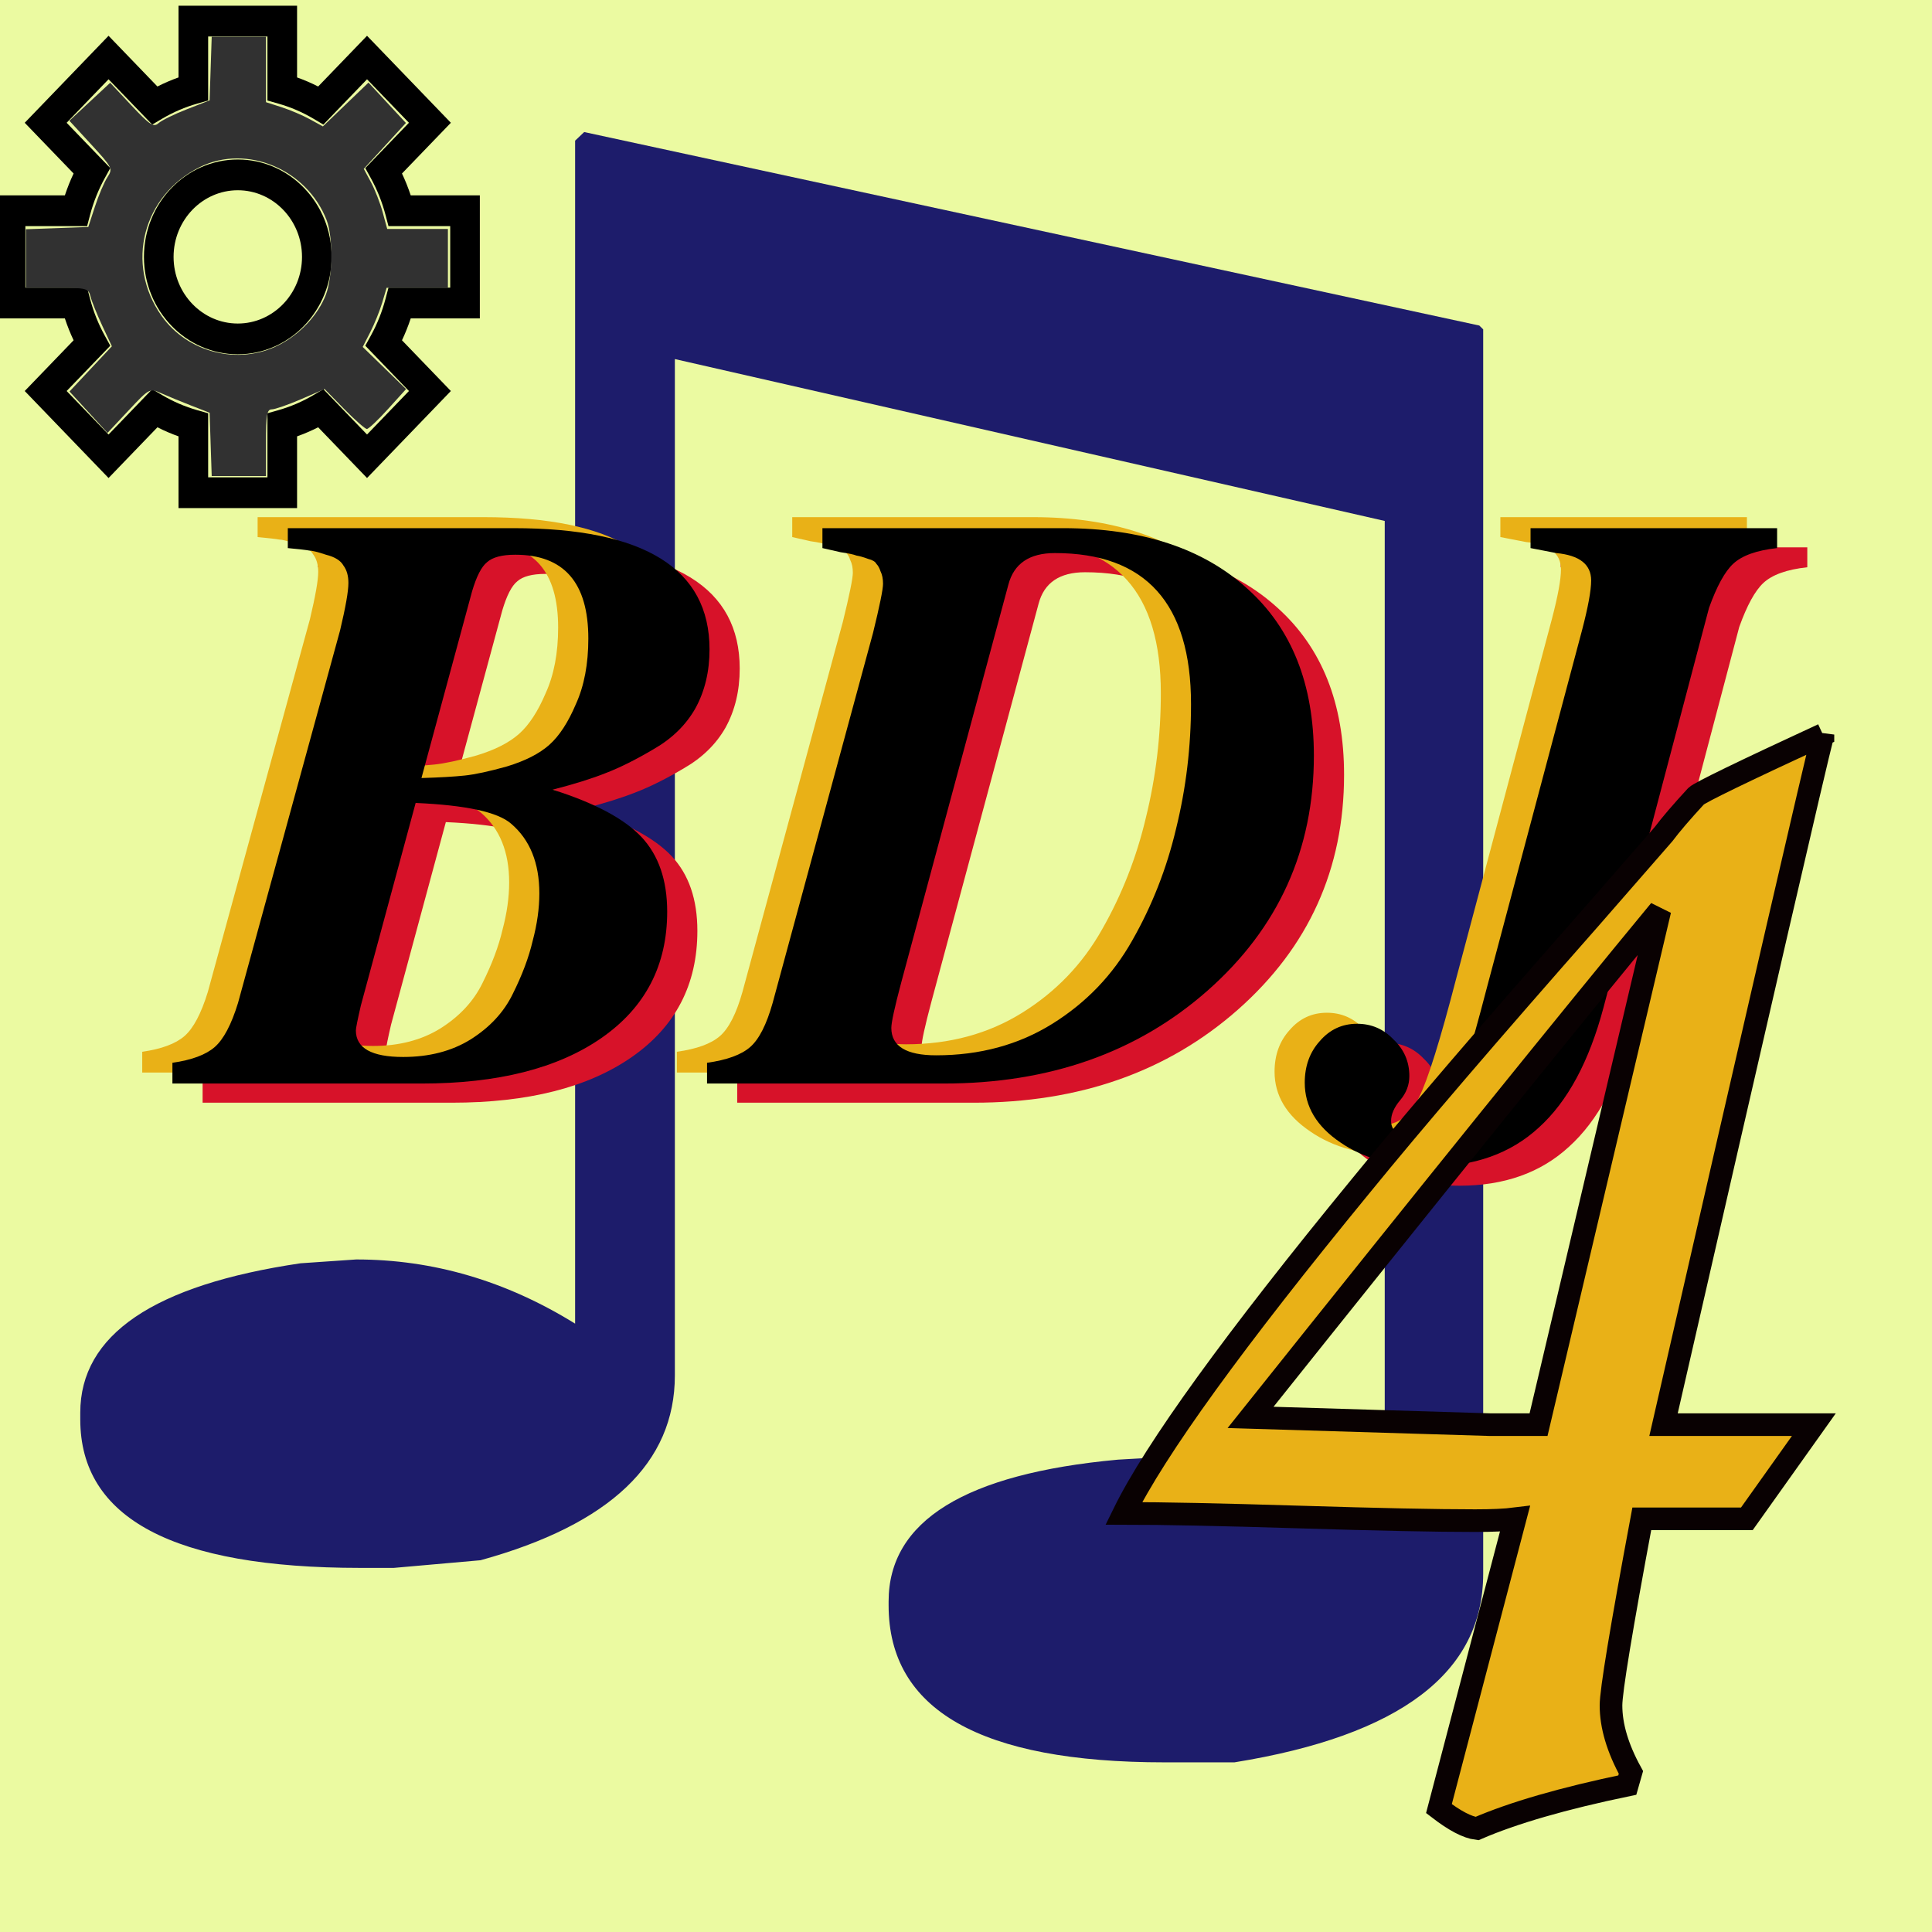
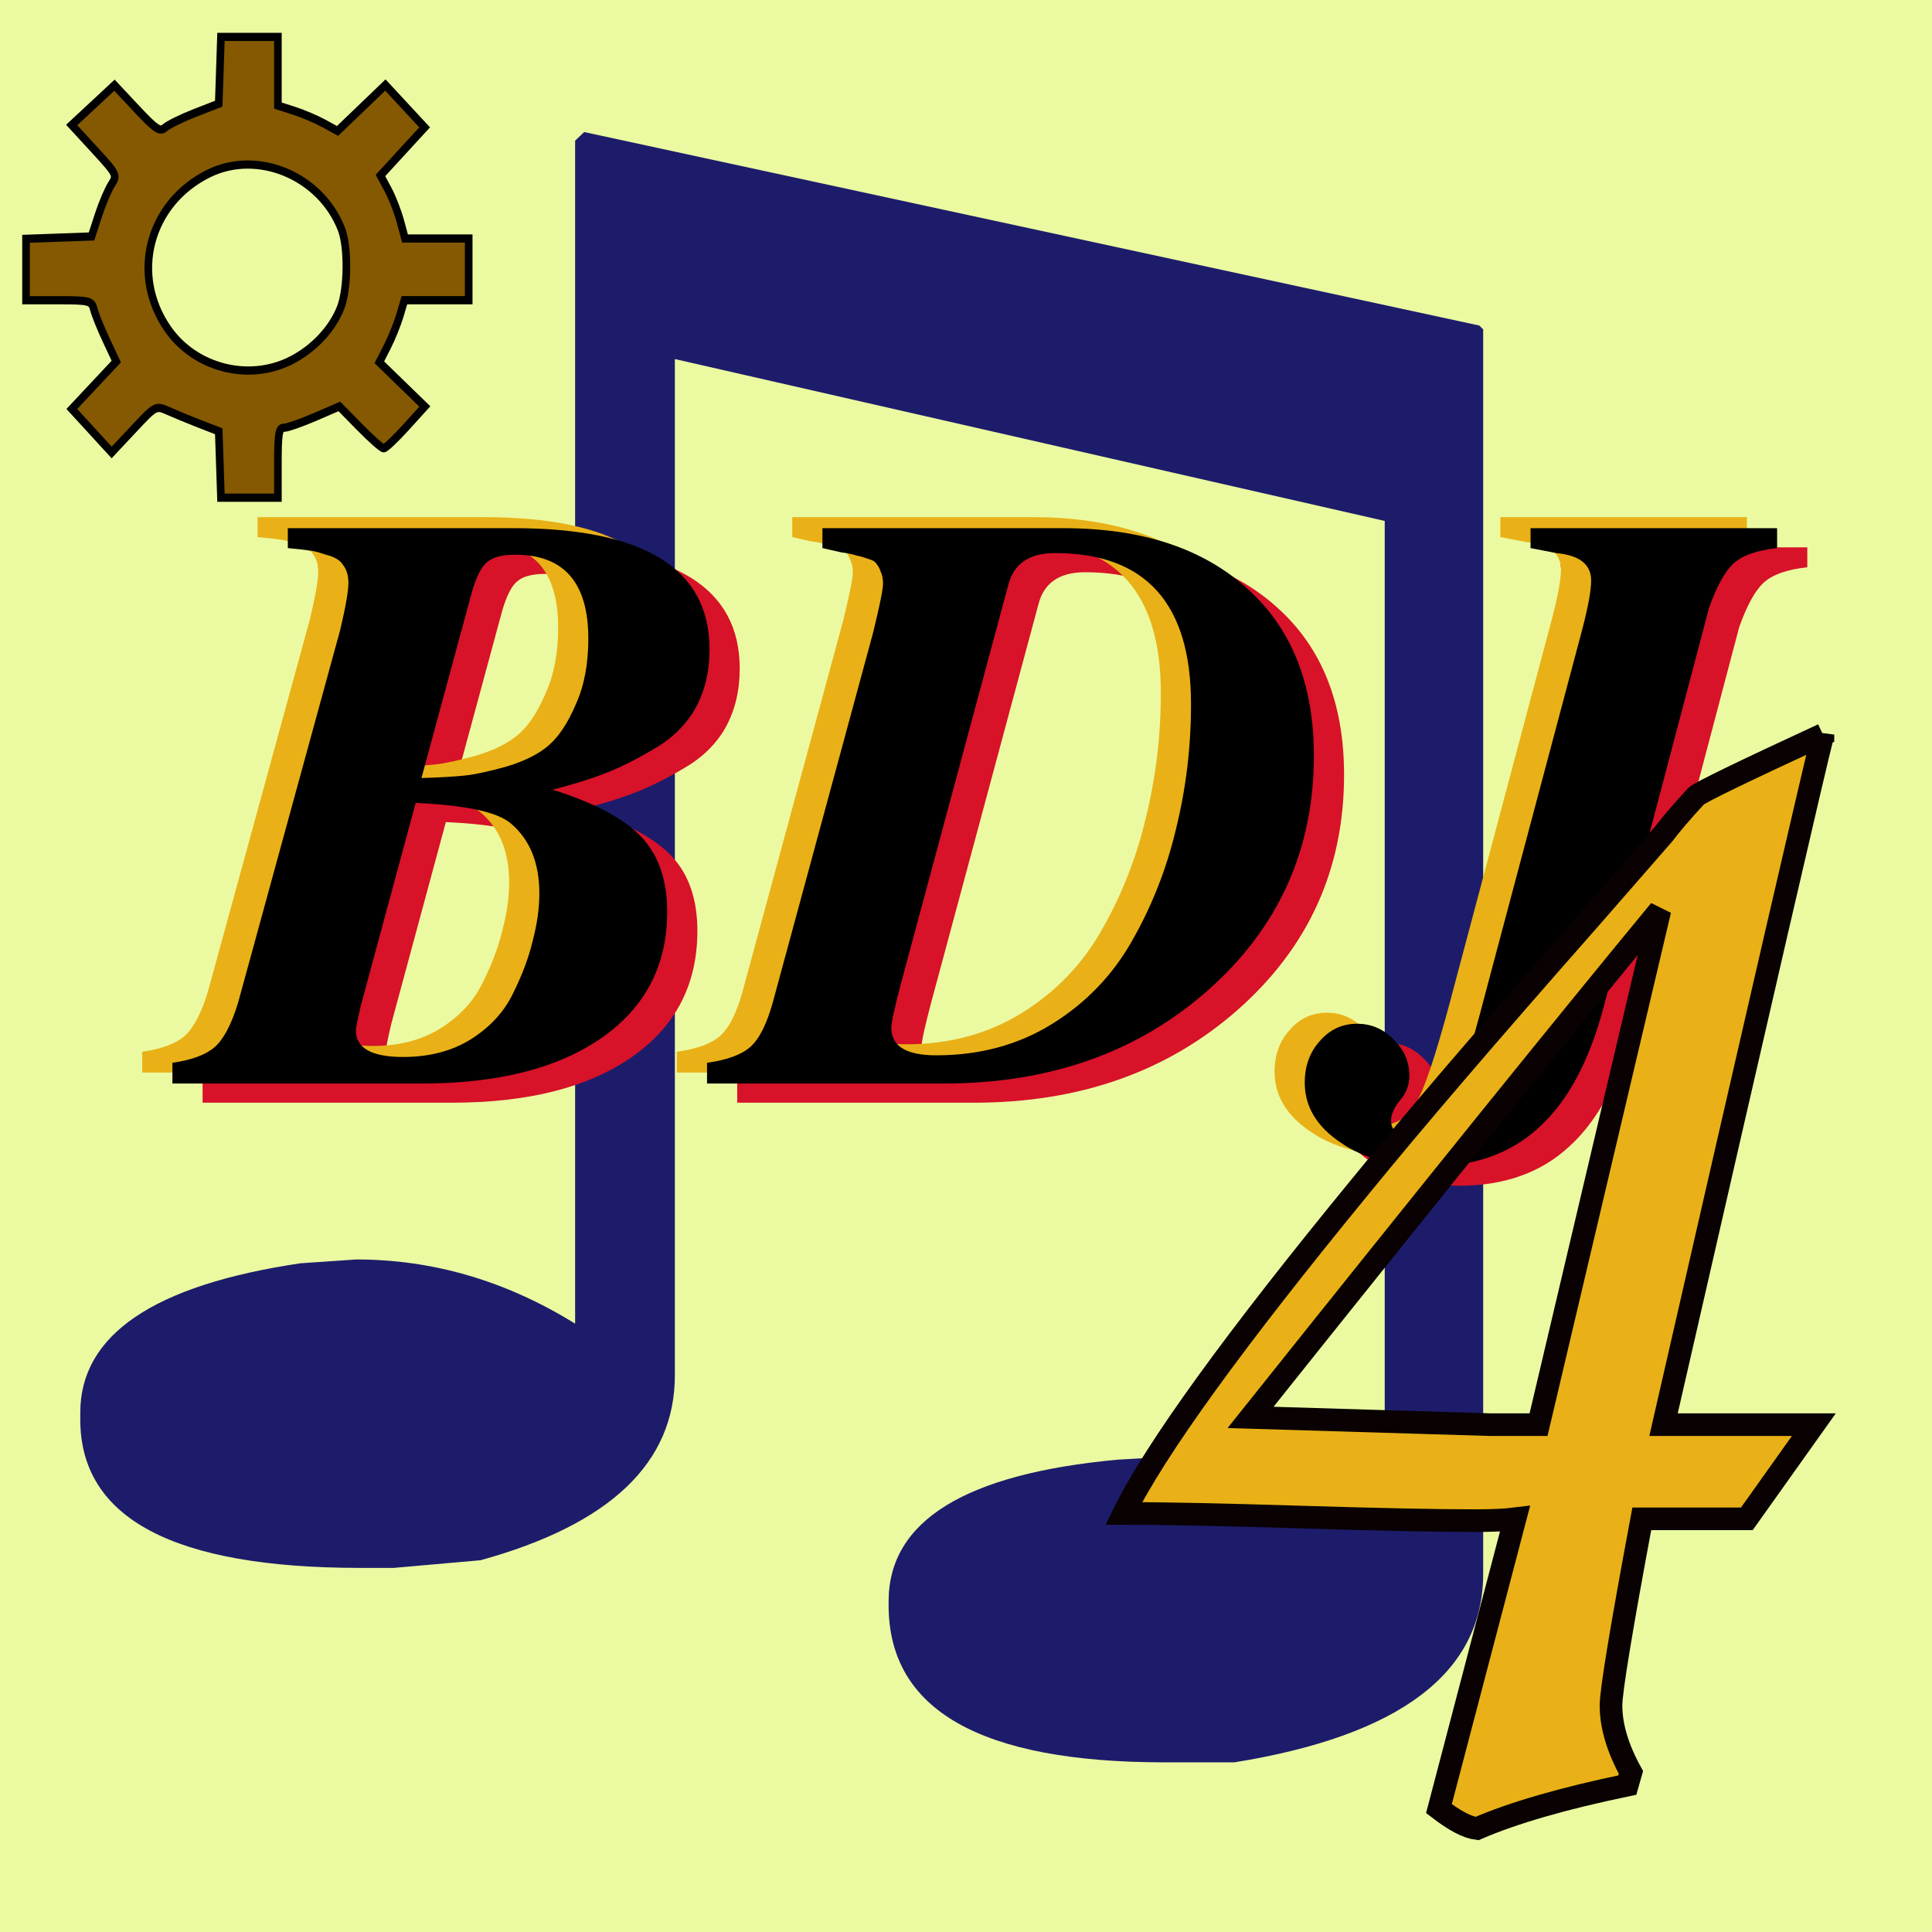
<svg xmlns="http://www.w3.org/2000/svg" width="256" height="256" id="svg4756" version="1.1" viewBox="0 0 256 256">
  <defs id="defs4758" />
  <g id="layer5" style="display:inline" transform="translate(-8.53334,-8.53334)">
    <rect style="opacity:1;fill:#e7f98b;fill-opacity:0.81;stroke:none;stroke-width:0;stroke-miterlimit:4;stroke-dasharray:none;stroke-opacity:1" id="rect4218" width="256" height="256" x="8.533" y="8.533" />
  </g>
  <g id="layer1" transform="translate(-8.53334,183.4667)" style="display:inline">
    <g aria-label="♫" transform="scale(1.162914,0.859909)" id="text4173" style="font-size:9.453px;line-height:0%;font-family:'Droid Serif';-inkscape-font-specification:'Droid Serif';letter-spacing:0px;word-spacing:0px;fill:#1d1c6b;stroke-width:0.788px">
-       <path d="m 73.901,-193.008 101.992,29.815 0.443,0.59 V 29.13 q 0,22.878 -28.339,29.077 h -7.97 q -31.439,0 -31.439,-24.206 v -0.59 q 0,-18.598 26.125,-21.845 l 5.756,-0.443 q 12.694,0 24.649,8.561 V -133.082 L 84.233,-158.027 V -1.423 q 0,20.221 -22.14,28.487 l -9.889,1.181 h -3.838 q -31.882,0 -31.882,-22.878 V 4.333 q 0,-18.007 25.092,-23.026 l 6.347,-0.59 q 13.136,0 24.944,9.889 V -191.68 Z" style="font-size:302.285px;line-height:125%" id="path987" />
+       <path d="m 73.901,-193.008 101.992,29.815 0.443,0.59 V 29.13 q 0,22.878 -28.339,29.077 h -7.97 q -31.439,0 -31.439,-24.206 v -0.59 q 0,-18.598 26.125,-21.845 l 5.756,-0.443 q 12.694,0 24.649,8.561 V -133.082 L 84.233,-158.027 V -1.423 q 0,20.221 -22.14,28.487 l -9.889,1.181 h -3.838 q -31.882,0 -31.882,-22.878 V 4.333 q 0,-18.007 25.092,-23.026 l 6.347,-0.59 q 13.136,0 24.944,9.889 V -191.68 Z" style="font-size:302.285px;line-height:125%" id="path1098" />
    </g>
  </g>
  <g id="layer4" style="display:inline" transform="translate(-8.53334,-8.53334)">
    <g id="g39" transform="translate(9.734391,-6.647381)">
      <g aria-label="BDJ" id="text4150" style="line-height:0%;letter-spacing:0px;word-spacing:0px;display:inline;fill:#d71229;stroke-width:1px">
-         <path d="m 48.965,94.965 q 0,-1.43 -0.66,-2.31 -0.55,-0.99 -2.31,-1.43 -1.65,-0.55 -2.2,-0.55 -0.55,-0.11 -2.86,-0.33 v -2.64 h 29.92 q 25.96,0 25.96,16.06 0,4.4 -1.87,7.81 -1.87,3.3 -5.5,5.39 -3.52,2.09 -6.38,3.19 -2.75,1.1 -7.04,2.2 8.36,2.64 11.77,6.27 3.41,3.63 3.41,9.9 0,10.67 -8.69,16.72 -8.69,6.05 -23.87,6.05 h -33 v -2.75 q 3.85,-0.55 5.61,-2.09 1.76,-1.54 3.08,-5.83 l 13.53,-49.39 q 1.1,-4.62 1.1,-6.27 z m 7.26,62.81 q 5.17,0 8.91,-2.31 3.85,-2.42 5.61,-6.05 1.87,-3.74 2.64,-7.04 0.88,-3.3 0.88,-6.27 0,-6.05 -3.74,-9.24 -2.64,-2.31 -12.65,-2.75 l -7.26,26.84 q -0.66,2.86 -0.66,3.3 0,3.52 6.27,3.52 z m 2.42,-36.96 q 3.63,-0.11 5.72,-0.33 2.09,-0.22 5.61,-1.21 3.63,-1.1 5.61,-2.86 1.98,-1.76 3.52,-5.39 1.65,-3.63 1.65,-8.69 0,-11.11 -9.68,-11.11 -2.64,0 -3.74,0.99 -1.1,0.88 -1.98,3.85 z" style="font-style:italic;font-weight:bold;font-size:110px;line-height:1.25;font-family:Kinnari;-inkscape-font-specification:'Kinnari Bold Italic'" id="path962" />
-         <path d="m 119.805,95.075 q 0,-0.99 -0.33,-1.65 -0.22,-0.66 -0.55,-0.99 -0.22,-0.44 -1.1,-0.66 -0.88,-0.33 -1.54,-0.44 -0.55,-0.22 -2.09,-0.44 -1.43,-0.33 -2.42,-0.55 v -2.64 h 31.9 q 15.62,0 24.42,8.03 8.8,7.92 8.8,22.11 0,18.7 -14.08,31.13 -13.97,12.32 -34.98,12.32 H 96.485 v -2.75 q 3.96,-0.55 5.72,-2.09 1.76,-1.54 2.97,-5.83 l 13.31,-49.06 q 1.32,-5.39 1.32,-6.49 z m 16.61,0.11 -14.19,52.69 q -1.32,4.95 -1.32,6.05 0,3.63 5.94,3.63 8.69,0 15.4,-4.18 6.71,-4.18 10.56,-11 3.96,-6.93 5.83,-14.85 1.98,-8.03 1.98,-16.5 0,-20.02 -18.04,-20.02 -5.06,0 -6.16,4.18 z" style="font-style:italic;font-weight:bold;font-size:110px;line-height:1.25;font-family:Kinnari;-inkscape-font-specification:'Kinnari Bold Italic'" id="path964" />
-         <path d="m 189.545,160.305 q 0,1.76 -1.21,3.19 -1.21,1.43 -1.21,2.75 0,1.98 2.86,1.98 3.08,0 4.84,-3.63 1.76,-3.52 4.95,-15.84 l 12.65,-47.52 q 1.21,-4.62 1.21,-6.6 0,-3.19 -4.62,-3.63 l -3.41,-0.66 v -2.64 h 32.67 v 2.64 q -4.07,0.44 -5.83,2.09 -1.65,1.54 -3.19,5.83 l -13.97,52.91 q -2.86,10.78 -8.58,15.95 -5.61,5.17 -14.52,5.17 -7.15,0 -11.77,-3.19 -4.73,-3.19 -4.73,-7.92 0,-3.3 1.98,-5.5 1.98,-2.31 4.95,-2.31 2.86,0 4.84,2.09 2.09,1.98 2.09,4.84 z" style="font-style:italic;font-weight:bold;font-size:110px;line-height:1.25;font-family:Kinnari;-inkscape-font-specification:'Kinnari Bold Italic'" id="path966" />
+         <path d="m 48.965,94.965 q 0,-1.43 -0.66,-2.31 -0.55,-0.99 -2.31,-1.43 -1.65,-0.55 -2.2,-0.55 -0.55,-0.11 -2.86,-0.33 v -2.64 h 29.92 q 25.96,0 25.96,16.06 0,4.4 -1.87,7.81 -1.87,3.3 -5.5,5.39 -3.52,2.09 -6.38,3.19 -2.75,1.1 -7.04,2.2 8.36,2.64 11.77,6.27 3.41,3.63 3.41,9.9 0,10.67 -8.69,16.72 -8.69,6.05 -23.87,6.05 h -33 v -2.75 q 3.85,-0.55 5.61,-2.09 1.76,-1.54 3.08,-5.83 l 13.53,-49.39 q 1.1,-4.62 1.1,-6.27 z m 7.26,62.81 q 5.17,0 8.91,-2.31 3.85,-2.42 5.61,-6.05 1.87,-3.74 2.64,-7.04 0.88,-3.3 0.88,-6.27 0,-6.05 -3.74,-9.24 -2.64,-2.31 -12.65,-2.75 l -7.26,26.84 q -0.66,2.86 -0.66,3.3 0,3.52 6.27,3.52 z m 2.42,-36.96 q 3.63,-0.11 5.72,-0.33 2.09,-0.22 5.61,-1.21 3.63,-1.1 5.61,-2.86 1.98,-1.76 3.52,-5.39 1.65,-3.63 1.65,-8.69 0,-11.11 -9.68,-11.11 -2.64,0 -3.74,0.99 -1.1,0.88 -1.98,3.85 z" style="font-style:italic;font-weight:bold;font-size:110px;line-height:1.25;font-family:Kinnari;-inkscape-font-specification:'Kinnari Bold Italic'" id="path1073" />
+         <path d="m 119.805,95.075 q 0,-0.99 -0.33,-1.65 -0.22,-0.66 -0.55,-0.99 -0.22,-0.44 -1.1,-0.66 -0.88,-0.33 -1.54,-0.44 -0.55,-0.22 -2.09,-0.44 -1.43,-0.33 -2.42,-0.55 v -2.64 h 31.9 q 15.62,0 24.42,8.03 8.8,7.92 8.8,22.11 0,18.7 -14.08,31.13 -13.97,12.32 -34.98,12.32 H 96.485 v -2.75 q 3.96,-0.55 5.72,-2.09 1.76,-1.54 2.97,-5.83 l 13.31,-49.06 q 1.32,-5.39 1.32,-6.49 z m 16.61,0.11 -14.19,52.69 q -1.32,4.95 -1.32,6.05 0,3.63 5.94,3.63 8.69,0 15.4,-4.18 6.71,-4.18 10.56,-11 3.96,-6.93 5.83,-14.85 1.98,-8.03 1.98,-16.5 0,-20.02 -18.04,-20.02 -5.06,0 -6.16,4.18 z" style="font-style:italic;font-weight:bold;font-size:110px;line-height:1.25;font-family:Kinnari;-inkscape-font-specification:'Kinnari Bold Italic'" id="path1075" />
+         <path d="m 189.545,160.305 q 0,1.76 -1.21,3.19 -1.21,1.43 -1.21,2.75 0,1.98 2.86,1.98 3.08,0 4.84,-3.63 1.76,-3.52 4.95,-15.84 l 12.65,-47.52 q 1.21,-4.62 1.21,-6.6 0,-3.19 -4.62,-3.63 l -3.41,-0.66 v -2.64 h 32.67 v 2.64 q -4.07,0.44 -5.83,2.09 -1.65,1.54 -3.19,5.83 l -13.97,52.91 q -2.86,10.78 -8.58,15.95 -5.61,5.17 -14.52,5.17 -7.15,0 -11.77,-3.19 -4.73,-3.19 -4.73,-7.92 0,-3.3 1.98,-5.5 1.98,-2.31 4.95,-2.31 2.86,0 4.84,2.09 2.09,1.98 2.09,4.84 z" style="font-style:italic;font-weight:bold;font-size:110px;line-height:1.25;font-family:Kinnari;-inkscape-font-specification:'Kinnari Bold Italic'" id="path1077" />
      </g>
      <g aria-label="BDJ" id="text4150-7" style="line-height:0%;letter-spacing:0px;word-spacing:0px;display:inline;fill:#e9b117;stroke-width:1px">
-         <path d="m 40.965,90.965 q 0,-1.43 -0.66,-2.31 -0.55,-0.99 -2.31,-1.43 -1.65,-0.55 -2.2,-0.55 -0.55,-0.11 -2.86,-0.33 v -2.64 h 29.92 q 25.96,0 25.96,16.06 0,4.4 -1.87,7.81 -1.87,3.3 -5.5,5.39 -3.52,2.09 -6.38,3.19 -2.75,1.1 -7.04,2.2 8.36,2.64 11.77,6.27 3.41,3.63 3.41,9.9 0,10.67 -8.69,16.72 -8.69,6.05 -23.87,6.05 h -33 v -2.75 q 3.85,-0.55 5.61,-2.09 1.76,-1.54 3.08,-5.83 l 13.53,-49.39 q 1.1,-4.62 1.1,-6.27 z m 7.26,62.81 q 5.17,0 8.91,-2.31 3.85,-2.42 5.61,-6.05 1.87,-3.74 2.64,-7.04 0.88,-3.3 0.88,-6.27 0,-6.05 -3.74,-9.24 -2.64,-2.31 -12.65,-2.75 l -7.26,26.84 q -0.66,2.86 -0.66,3.3 0,3.52 6.27,3.52 z m 2.42,-36.96 q 3.63,-0.11 5.72,-0.33 2.09,-0.22 5.61,-1.21 3.63,-1.1 5.61,-2.86 1.98,-1.76 3.52,-5.39 1.65,-3.63 1.65,-8.69 0,-11.11 -9.68,-11.11 -2.64,0 -3.74,0.99 -1.1,0.88 -1.98,3.85 z" style="font-style:italic;font-weight:bold;font-size:110px;line-height:1.25;font-family:Kinnari;-inkscape-font-specification:'Kinnari Bold Italic'" id="path937" />
-         <path d="m 111.805,91.075 q 0,-0.99 -0.33,-1.65 -0.22,-0.66 -0.55,-0.99 -0.22,-0.44 -1.1,-0.66 -0.88,-0.33 -1.54,-0.44 -0.55,-0.22 -2.09,-0.44 -1.43,-0.33 -2.42,-0.55 v -2.64 h 31.9 q 15.62,0 24.42,8.03 8.8,7.92 8.8,22.11 0,18.7 -14.08,31.13 -13.97,12.32 -34.98,12.32 H 88.485 v -2.75 q 3.96,-0.55 5.72,-2.09 1.76,-1.54 2.97,-5.83 L 110.485,97.565 q 1.32,-5.39 1.32,-6.49 z m 16.61,0.11 -14.19,52.69 q -1.32,4.95 -1.32,6.05 0,3.63 5.94,3.63 8.69,0 15.4,-4.18 6.71,-4.18 10.56,-11 3.96,-6.93 5.83,-14.85 1.98,-8.03 1.98,-16.5 0,-20.02 -18.04,-20.02 -5.06,0 -6.16,4.18 z" style="font-style:italic;font-weight:bold;font-size:110px;line-height:1.25;font-family:Kinnari;-inkscape-font-specification:'Kinnari Bold Italic'" id="path939" />
-         <path d="m 181.545,156.305 q 0,1.76 -1.21,3.19 -1.21,1.43 -1.21,2.75 0,1.98 2.86,1.98 3.08,0 4.84,-3.63 1.76,-3.52 4.95,-15.84 l 12.65,-47.52 q 1.21,-4.62 1.21,-6.6 0,-3.19 -4.62,-3.63 l -3.41,-0.66 v -2.64 h 32.67 v 2.64 q -4.07,0.44 -5.83,2.09 -1.65,1.54 -3.19,5.83 l -13.97,52.91 q -2.86,10.78 -8.58,15.95 -5.61,5.17 -14.52,5.17 -7.15,0 -11.77,-3.19 -4.73,-3.19 -4.73,-7.92 0,-3.3 1.98,-5.5 1.98,-2.31 4.95,-2.31 2.86,0 4.84,2.09 2.09,1.98 2.09,4.84 z" style="font-style:italic;font-weight:bold;font-size:110px;line-height:1.25;font-family:Kinnari;-inkscape-font-specification:'Kinnari Bold Italic'" id="path941" />
+         <path d="m 40.965,90.965 q 0,-1.43 -0.66,-2.31 -0.55,-0.99 -2.31,-1.43 -1.65,-0.55 -2.2,-0.55 -0.55,-0.11 -2.86,-0.33 v -2.64 h 29.92 q 25.96,0 25.96,16.06 0,4.4 -1.87,7.81 -1.87,3.3 -5.5,5.39 -3.52,2.09 -6.38,3.19 -2.75,1.1 -7.04,2.2 8.36,2.64 11.77,6.27 3.41,3.63 3.41,9.9 0,10.67 -8.69,16.72 -8.69,6.05 -23.87,6.05 h -33 v -2.75 q 3.85,-0.55 5.61,-2.09 1.76,-1.54 3.08,-5.83 l 13.53,-49.39 q 1.1,-4.62 1.1,-6.27 z m 7.26,62.81 q 5.17,0 8.91,-2.31 3.85,-2.42 5.61,-6.05 1.87,-3.74 2.64,-7.04 0.88,-3.3 0.88,-6.27 0,-6.05 -3.74,-9.24 -2.64,-2.31 -12.65,-2.75 l -7.26,26.84 q -0.66,2.86 -0.66,3.3 0,3.52 6.27,3.52 z m 2.42,-36.96 q 3.63,-0.11 5.72,-0.33 2.09,-0.22 5.61,-1.21 3.63,-1.1 5.61,-2.86 1.98,-1.76 3.52,-5.39 1.65,-3.63 1.65,-8.69 0,-11.11 -9.68,-11.11 -2.64,0 -3.74,0.99 -1.1,0.88 -1.98,3.85 z" style="font-style:italic;font-weight:bold;font-size:110px;line-height:1.25;font-family:Kinnari;-inkscape-font-specification:'Kinnari Bold Italic'" id="path1048" />
+         <path d="m 111.805,91.075 q 0,-0.99 -0.33,-1.65 -0.22,-0.66 -0.55,-0.99 -0.22,-0.44 -1.1,-0.66 -0.88,-0.33 -1.54,-0.44 -0.55,-0.22 -2.09,-0.44 -1.43,-0.33 -2.42,-0.55 v -2.64 h 31.9 q 15.62,0 24.42,8.03 8.8,7.92 8.8,22.11 0,18.7 -14.08,31.13 -13.97,12.32 -34.98,12.32 H 88.485 v -2.75 q 3.96,-0.55 5.72,-2.09 1.76,-1.54 2.97,-5.83 L 110.485,97.565 q 1.32,-5.39 1.32,-6.49 z m 16.61,0.11 -14.19,52.69 q -1.32,4.95 -1.32,6.05 0,3.63 5.94,3.63 8.69,0 15.4,-4.18 6.71,-4.18 10.56,-11 3.96,-6.93 5.83,-14.85 1.98,-8.03 1.98,-16.5 0,-20.02 -18.04,-20.02 -5.06,0 -6.16,4.18 z" style="font-style:italic;font-weight:bold;font-size:110px;line-height:1.25;font-family:Kinnari;-inkscape-font-specification:'Kinnari Bold Italic'" id="path1050" />
+         <path d="m 181.545,156.305 q 0,1.76 -1.21,3.19 -1.21,1.43 -1.21,2.75 0,1.98 2.86,1.98 3.08,0 4.84,-3.63 1.76,-3.52 4.95,-15.84 l 12.65,-47.52 q 1.21,-4.62 1.21,-6.6 0,-3.19 -4.62,-3.63 l -3.41,-0.66 v -2.64 h 32.67 v 2.64 q -4.07,0.44 -5.83,2.09 -1.65,1.54 -3.19,5.83 l -13.97,52.91 q -2.86,10.78 -8.58,15.95 -5.61,5.17 -14.52,5.17 -7.15,0 -11.77,-3.19 -4.73,-3.19 -4.73,-7.92 0,-3.3 1.98,-5.5 1.98,-2.31 4.95,-2.31 2.86,0 4.84,2.09 2.09,1.98 2.09,4.84 z" style="font-style:italic;font-weight:bold;font-size:110px;line-height:1.25;font-family:Kinnari;-inkscape-font-specification:'Kinnari Bold Italic'" id="path1052" />
      </g>
      <g aria-label="BDJ" id="text4150-6" style="line-height:0%;letter-spacing:0px;word-spacing:0px;display:inline;stroke-width:1px">
-         <path d="m 44.965,92.425 q 0,-1.43 -0.66,-2.31 -0.55,-0.99 -2.31,-1.43 -1.65,-0.55 -2.2,-0.55 -0.55,-0.11 -2.86,-0.33 v -2.64 h 29.92 q 25.96,0 25.96,16.06 0,4.4 -1.87,7.81 -1.87,3.3 -5.5,5.39 -3.52,2.09 -6.38,3.19 -2.75,1.1 -7.04,2.2 8.36,2.64 11.77,6.27 3.41,3.63 3.41,9.9 0,10.67 -8.69,16.72 -8.69,6.05 -23.87,6.05 h -33 v -2.75 q 3.85,-0.55 5.61,-2.09 1.76,-1.54 3.08,-5.83 l 13.53,-49.39 q 1.1,-4.62 1.1,-6.27 z m 7.26,62.81 q 5.17,0 8.91,-2.31 3.85,-2.42 5.61,-6.05 1.87,-3.74 2.64,-7.04 0.88,-3.3 0.88,-6.27 0,-6.05 -3.74,-9.24 -2.64,-2.31 -12.65,-2.75 l -7.26,26.84 q -0.66,2.86 -0.66,3.3 0,3.52 6.27,3.52 z m 2.42,-36.96 q 3.63,-0.11 5.72,-0.33 2.09,-0.22 5.61,-1.21 3.63,-1.1 5.61,-2.86 1.98,-1.76 3.52,-5.39 1.65,-3.63 1.65,-8.69 0,-11.11 -9.68,-11.11 -2.64,0 -3.74,0.99 -1.1,0.88 -1.98,3.85 z" style="font-style:italic;font-weight:bold;font-size:110px;line-height:1.25;font-family:Kinnari;-inkscape-font-specification:'Kinnari Bold Italic'" id="path912" />
-         <path d="m 115.805,92.535 q 0,-0.99 -0.33,-1.65 -0.22,-0.66 -0.55,-0.99 -0.22,-0.44 -1.1,-0.66 -0.88,-0.33 -1.54,-0.44 -0.55,-0.22 -2.09,-0.44 -1.43,-0.33 -2.42,-0.55 v -2.64 h 31.9 q 15.62,0 24.42,8.03 8.8,7.92 8.8,22.11 0,18.7 -14.08,31.13 -13.97,12.32 -34.98,12.32 H 92.485 v -2.75 q 3.96,-0.55 5.72,-2.09 1.76,-1.54 2.97,-5.83 l 13.31,-49.06 q 1.32,-5.39 1.32,-6.49 z m 16.61,0.11 -14.19,52.69 q -1.32,4.95 -1.32,6.05 0,3.63 5.94,3.63 8.69,0 15.4,-4.18 6.71,-4.18 10.56,-11 3.96,-6.93 5.83,-14.85 1.98,-8.03 1.98,-16.5 0,-20.02 -18.04,-20.02 -5.06,0 -6.16,4.18 z" style="font-style:italic;font-weight:bold;font-size:110px;line-height:1.25;font-family:Kinnari;-inkscape-font-specification:'Kinnari Bold Italic'" id="path914" />
-         <path d="m 185.545,157.765 q 0,1.76 -1.21,3.19 -1.21,1.43 -1.21,2.75 0,1.98 2.86,1.98 3.08,0 4.84,-3.63 1.76,-3.52 4.95,-15.84 l 12.65,-47.52 q 1.21,-4.62 1.21,-6.6 0,-3.19 -4.62,-3.63 l -3.41,-0.66 v -2.64 h 32.67 v 2.64 q -4.07,0.44 -5.83,2.09 -1.65,1.54 -3.19,5.83 l -13.97,52.91 q -2.86,10.78 -8.58,15.95 -5.61,5.17 -14.52,5.17 -7.15,0 -11.77,-3.19 -4.73,-3.19 -4.73,-7.92 0,-3.3 1.98,-5.5 1.98,-2.31 4.95,-2.31 2.86,0 4.84,2.09 2.09,1.98 2.09,4.84 z" style="font-style:italic;font-weight:bold;font-size:110px;line-height:1.25;font-family:Kinnari;-inkscape-font-specification:'Kinnari Bold Italic'" id="path916" />
+         <path d="m 44.965,92.425 q 0,-1.43 -0.66,-2.31 -0.55,-0.99 -2.31,-1.43 -1.65,-0.55 -2.2,-0.55 -0.55,-0.11 -2.86,-0.33 v -2.64 h 29.92 q 25.96,0 25.96,16.06 0,4.4 -1.87,7.81 -1.87,3.3 -5.5,5.39 -3.52,2.09 -6.38,3.19 -2.75,1.1 -7.04,2.2 8.36,2.64 11.77,6.27 3.41,3.63 3.41,9.9 0,10.67 -8.69,16.72 -8.69,6.05 -23.87,6.05 h -33 v -2.75 q 3.85,-0.55 5.61,-2.09 1.76,-1.54 3.08,-5.83 l 13.53,-49.39 q 1.1,-4.62 1.1,-6.27 z m 7.26,62.81 q 5.17,0 8.91,-2.31 3.85,-2.42 5.61,-6.05 1.87,-3.74 2.64,-7.04 0.88,-3.3 0.88,-6.27 0,-6.05 -3.74,-9.24 -2.64,-2.31 -12.65,-2.75 l -7.26,26.84 q -0.66,2.86 -0.66,3.3 0,3.52 6.27,3.52 z m 2.42,-36.96 q 3.63,-0.11 5.72,-0.33 2.09,-0.22 5.61,-1.21 3.63,-1.1 5.61,-2.86 1.98,-1.76 3.52,-5.39 1.65,-3.63 1.65,-8.69 0,-11.11 -9.68,-11.11 -2.64,0 -3.74,0.99 -1.1,0.88 -1.98,3.85 z" style="font-style:italic;font-weight:bold;font-size:110px;line-height:1.25;font-family:Kinnari;-inkscape-font-specification:'Kinnari Bold Italic'" id="path1023" />
+         <path d="m 115.805,92.535 q 0,-0.99 -0.33,-1.65 -0.22,-0.66 -0.55,-0.99 -0.22,-0.44 -1.1,-0.66 -0.88,-0.33 -1.54,-0.44 -0.55,-0.22 -2.09,-0.44 -1.43,-0.33 -2.42,-0.55 v -2.64 h 31.9 q 15.62,0 24.42,8.03 8.8,7.92 8.8,22.11 0,18.7 -14.08,31.13 -13.97,12.32 -34.98,12.32 H 92.485 v -2.75 q 3.96,-0.55 5.72,-2.09 1.76,-1.54 2.97,-5.83 l 13.31,-49.06 q 1.32,-5.39 1.32,-6.49 z m 16.61,0.11 -14.19,52.69 q -1.32,4.95 -1.32,6.05 0,3.63 5.94,3.63 8.69,0 15.4,-4.18 6.71,-4.18 10.56,-11 3.96,-6.93 5.83,-14.85 1.98,-8.03 1.98,-16.5 0,-20.02 -18.04,-20.02 -5.06,0 -6.16,4.18 z" style="font-style:italic;font-weight:bold;font-size:110px;line-height:1.25;font-family:Kinnari;-inkscape-font-specification:'Kinnari Bold Italic'" id="path1025" />
+         <path d="m 185.545,157.765 q 0,1.76 -1.21,3.19 -1.21,1.43 -1.21,2.75 0,1.98 2.86,1.98 3.08,0 4.84,-3.63 1.76,-3.52 4.95,-15.84 l 12.65,-47.52 q 1.21,-4.62 1.21,-6.6 0,-3.19 -4.62,-3.63 l -3.41,-0.66 v -2.64 h 32.67 v 2.64 q -4.07,0.44 -5.83,2.09 -1.65,1.54 -3.19,5.83 l -13.97,52.91 q -2.86,10.78 -8.58,15.95 -5.61,5.17 -14.52,5.17 -7.15,0 -11.77,-3.19 -4.73,-3.19 -4.73,-7.92 0,-3.3 1.98,-5.5 1.98,-2.31 4.95,-2.31 2.86,0 4.84,2.09 2.09,1.98 2.09,4.84 z" style="font-style:italic;font-weight:bold;font-size:110px;line-height:1.25;font-family:Kinnari;-inkscape-font-specification:'Kinnari Bold Italic'" id="path1027" />
      </g>
    </g>
  </g>
  <g id="layer7">
    <g aria-label="4" id="text67795" style="font-size:240px;line-height:1.25;letter-spacing:0px;word-spacing:0px;fill:#e9b117;stroke:#090102;stroke-width:3">
-       <path d="m 241.546,97.333 q -1.68,6.48 -21.12,91.44 h 19.92 l -8.88,12.48 h -13.92 q -4.08,21.84 -4.08,24.72 0,4.08 2.64,8.88 l -0.48,1.68 q -12.72,2.64 -19.92,5.76 -1.92,-0.24 -5.04,-2.64 l 10.08,-38.4 q -1.92,0.24 -5.28,0.24 -7.68,0 -23.28,-0.48 -15.6,-0.48 -23.28,-0.48 6.24,-12.72 31.44,-43.44 10.56,-12.96 30.24,-35.28 l 9.84,-11.28 q 1.44,-1.92 4.32,-5.04 0.72,-0.72 16.8,-8.16 z m -21.6,23.28 q -18.24,22.08 -54.24,67.2 31.68,0.96 31.68,0.96 h 6.48 z" style="font-style:italic;font-family:'Chancery Uralic';-inkscape-font-specification:'Chancery Uralic Italic'" id="path891" />
+       <path d="m 241.546,97.333 q -1.68,6.48 -21.12,91.44 h 19.92 l -8.88,12.48 h -13.92 q -4.08,21.84 -4.08,24.72 0,4.08 2.64,8.88 l -0.48,1.68 q -12.72,2.64 -19.92,5.76 -1.92,-0.24 -5.04,-2.64 l 10.08,-38.4 q -1.92,0.24 -5.28,0.24 -7.68,0 -23.28,-0.48 -15.6,-0.48 -23.28,-0.48 6.24,-12.72 31.44,-43.44 10.56,-12.96 30.24,-35.28 l 9.84,-11.28 q 1.44,-1.92 4.32,-5.04 0.72,-0.72 16.8,-8.16 z m -21.6,23.28 q -18.24,22.08 -54.24,67.2 31.68,0.96 31.68,0.96 h 6.48 z" style="font-style:italic;font-family:'Chancery Uralic';-inkscape-font-specification:'Chancery Uralic Italic'" id="path1002" />
    </g>
  </g>
  <g id="g75580" style="display:inline" transform="translate(-8.53334,-8.53334)">
    <g id="g1392" transform="matrix(1,0,0,1.078079,-8.38499,-4.633722)">
-       <g id="XMLID_891_" transform="matrix(0.1309083,0,0,0.1260135,16.35475,12.9146)" style="fill:#000000;fill-opacity:1">
-         <g id="g8" style="fill:#000000;fill-opacity:1">
-           <g id="g6" style="fill:#000000;fill-opacity:1">
-             <path d="M 490,305 V 185 h -69.964 c -2.498,-7.291 -5.453,-14.42 -8.844,-21.34 L 460.667,114.185 375.814,29.332 326.34,78.807 C 319.421,75.417 312.289,72.462 305,69.964 V 0 H 185 v 69.964 c -7.29,2.498 -14.42,5.453 -21.34,8.843 L 114.185,29.332 29.332,114.185 78.807,163.66 c -3.391,6.92 -6.345,14.05 -8.843,21.34 H 0 v 120 h 69.964 c 2.498,7.291 5.453,14.42 8.843,21.34 l -49.475,49.475 84.853,84.853 49.475,-49.475 c 6.92,3.391 14.05,6.345 21.34,8.843 V 490 h 120 v -69.964 c 7.29,-2.498 14.42,-5.453 21.34,-8.843 l 49.475,49.475 84.853,-84.853 -49.475,-49.475 c 3.391,-6.919 6.346,-14.05 8.844,-21.34 z m -71.759,70.815 -42.427,42.426 -44.187,-44.186 -9.944,5.673 c -11.206,6.394 -23.199,11.364 -35.646,14.772 L 275,397.523 V 460 h -60 v -62.477 l -11.039,-3.022 c -12.445,-3.408 -24.438,-8.378 -35.646,-14.772 l -9.944,-5.673 -44.186,44.186 -42.426,-42.426 44.186,-44.186 -5.673,-9.944 C 103.878,310.48 98.908,298.487 95.5,286.04 L 92.478,275 H 30 V 215 H 92.478 L 95.5,203.961 c 3.408,-12.445 8.377,-24.438 14.771,-35.645 l 5.674,-9.944 -44.187,-44.187 42.426,-42.426 44.187,44.187 9.944,-5.674 c 11.207,-6.394 23.2,-11.364 35.645,-14.771 L 215,92.478 V 30 h 60 v 62.478 l 11.039,3.022 c 12.446,3.408 24.438,8.378 35.645,14.771 l 9.944,5.674 44.187,-44.187 42.427,42.426 -44.187,44.187 5.674,9.944 c 6.393,11.205 11.363,23.198 14.772,35.646 L 397.523,215 H 460 v 60 h -62.477 l -3.022,11.038 c -3.409,12.447 -8.38,24.44 -14.772,35.646 l -5.674,9.944 z" id="path2" style="fill:#000000;fill-opacity:1" />
-             <path d="m 245,150 c -52.383,0 -95,42.617 -95,95 0,52.383 42.617,95 95,95 52.383,0 95,-42.617 95,-95 0,-52.383 -42.617,-95 -95,-95 z m 0,160 c -35.841,0 -65,-29.159 -65,-65 0,-35.841 29.159,-65 65,-65 35.841,0 65,29.159 65,65 0,35.841 -29.159,65 -65,65 z" id="path4" style="fill:#000000;fill-opacity:1" />
-           </g>
-         </g>
-       </g>
-       <path style="opacity:0.996;fill:#303030;fill-opacity:1;stroke-width:0.964;stroke-linecap:round;stroke-opacity:0" d="m 36.298,58.301 -0.14,-3.892 -2.411,-0.87 c -1.326,-0.478 -3.116,-1.161 -3.977,-1.517 -1.558,-0.644 -1.583,-0.632 -4.354,2.111 l -2.788,2.758 -2.516,-2.547 -2.516,-2.547 2.807,-2.778 2.807,-2.778 -1.281,-2.54 C 21.226,42.303 20.525,40.686 20.374,40.105 20.117,39.124 19.811,39.051 15.955,39.051 h -4.143 v -3.597 -3.597 l 4.136,-0.139 4.136,-0.139 0.881,-2.506 c 0.485,-1.379 1.227,-3 1.649,-3.603 0.744,-1.062 0.677,-1.188 -2.133,-4.023 l -2.901,-2.927 2.702,-2.333 2.702,-2.333 2.825,2.796 c 2.417,2.392 2.934,2.706 3.577,2.171 0.414,-0.343 2.107,-1.114 3.762,-1.713 l 3.01,-1.088 0.14,-3.912 0.14,-3.912 h 3.596 3.596 v 4.022 4.022 l 2.049,0.612 c 1.127,0.337 2.823,1.006 3.769,1.488 l 1.72,0.875 3.021,-2.691 3.021,-2.691 2.48,2.48 2.48,2.48 -2.791,2.82 -2.791,2.82 0.952,1.644 c 0.524,0.904 1.222,2.566 1.552,3.693 l 0.6,2.049 h 4.022 4.022 v 3.616 3.616 h -4.061 -4.061 l -0.578,1.808 c -0.318,0.994 -1.031,2.631 -1.584,3.636 l -1.006,1.828 2.872,2.59 2.872,2.59 -2.392,2.452 c -1.316,1.349 -2.576,2.452 -2.801,2.452 -0.225,0 -1.576,-1.105 -3.004,-2.455 l -2.595,-2.455 -3.123,1.249 c -1.718,0.687 -3.465,1.249 -3.884,1.249 -0.634,0 -0.761,0.685 -0.761,4.098 v 4.098 h -3.596 -3.596 z m 9.02,-12.205 c 2.837,-1.343 5.2,-3.685 6.243,-6.186 0.92,-2.207 0.972,-7.103 0.097,-9.191 -2.619,-6.249 -10.591,-9.344 -16.774,-6.514 -7.592,3.476 -9.947,11.936 -5.093,18.3 3.462,4.539 10.222,6.102 15.526,3.59 z" id="path1141" transform="translate(8.53334,8.53334)" />
+       <path style="opacity:0.996;fill:#845800;fill-opacity:1;stroke:#000000;stroke-width:1.01;stroke-linecap:round;stroke-miterlimit:4;stroke-dasharray:none;stroke-opacity:1" d="m 46.051,69.304 -0.147,-4.082 -2.528,-0.912 c -1.391,-0.502 -3.268,-1.218 -4.171,-1.591 -1.634,-0.675 -1.66,-0.663 -4.567,2.214 l -2.924,2.893 -2.639,-2.672 -2.639,-2.672 2.944,-2.914 2.944,-2.914 -1.344,-2.664 c -0.739,-1.465 -1.474,-3.162 -1.633,-3.77 -0.269,-1.029 -0.59,-1.106 -4.635,-1.106 h -4.345 v -3.773 -3.773 l 4.338,-0.146 4.338,-0.146 0.924,-2.629 c 0.508,-1.446 1.287,-3.146 1.73,-3.779 0.78,-1.114 0.71,-1.246 -2.237,-4.22 l -3.043,-3.07 2.834,-2.446 2.834,-2.446 2.963,2.932 c 2.535,2.508 3.077,2.838 3.752,2.277 0.434,-0.36 2.209,-1.168 3.946,-1.796 l 3.157,-1.141 0.147,-4.103 0.147,-4.103 h 3.772 3.772 v 4.218 4.218 l 2.149,0.642 c 1.182,0.353 2.961,1.055 3.953,1.56 l 1.804,0.918 3.168,-2.822 3.168,-2.822 2.601,2.601 2.601,2.601 -2.927,2.958 -2.927,2.958 0.999,1.724 c 0.549,0.948 1.282,2.691 1.628,3.873 l 0.629,2.149 h 4.218 4.218 v 3.792 3.792 h -4.259 -4.259 l -0.606,1.896 c -0.334,1.043 -1.081,2.759 -1.661,3.814 l -1.055,1.918 3.013,2.716 3.013,2.716 -2.509,2.572 c -1.38,1.414 -2.702,2.572 -2.938,2.572 -0.236,0 -1.653,-1.158 -3.151,-2.574 l -2.722,-2.574 -3.275,1.31 c -1.801,0.721 -3.635,1.31 -4.074,1.31 -0.665,0 -0.799,0.719 -0.799,4.298 v 4.298 H 49.969 46.197 Z m 9.46,-12.801 c 2.975,-1.409 5.454,-3.864 6.548,-6.488 0.965,-2.314 1.02,-7.45 0.102,-9.64 -2.746,-6.554 -11.108,-9.801 -17.593,-6.832 -7.963,3.645 -10.432,12.519 -5.342,19.193 3.631,4.76 10.721,6.4 16.284,3.766 z" id="path1141" />
    </g>
  </g>
</svg>
